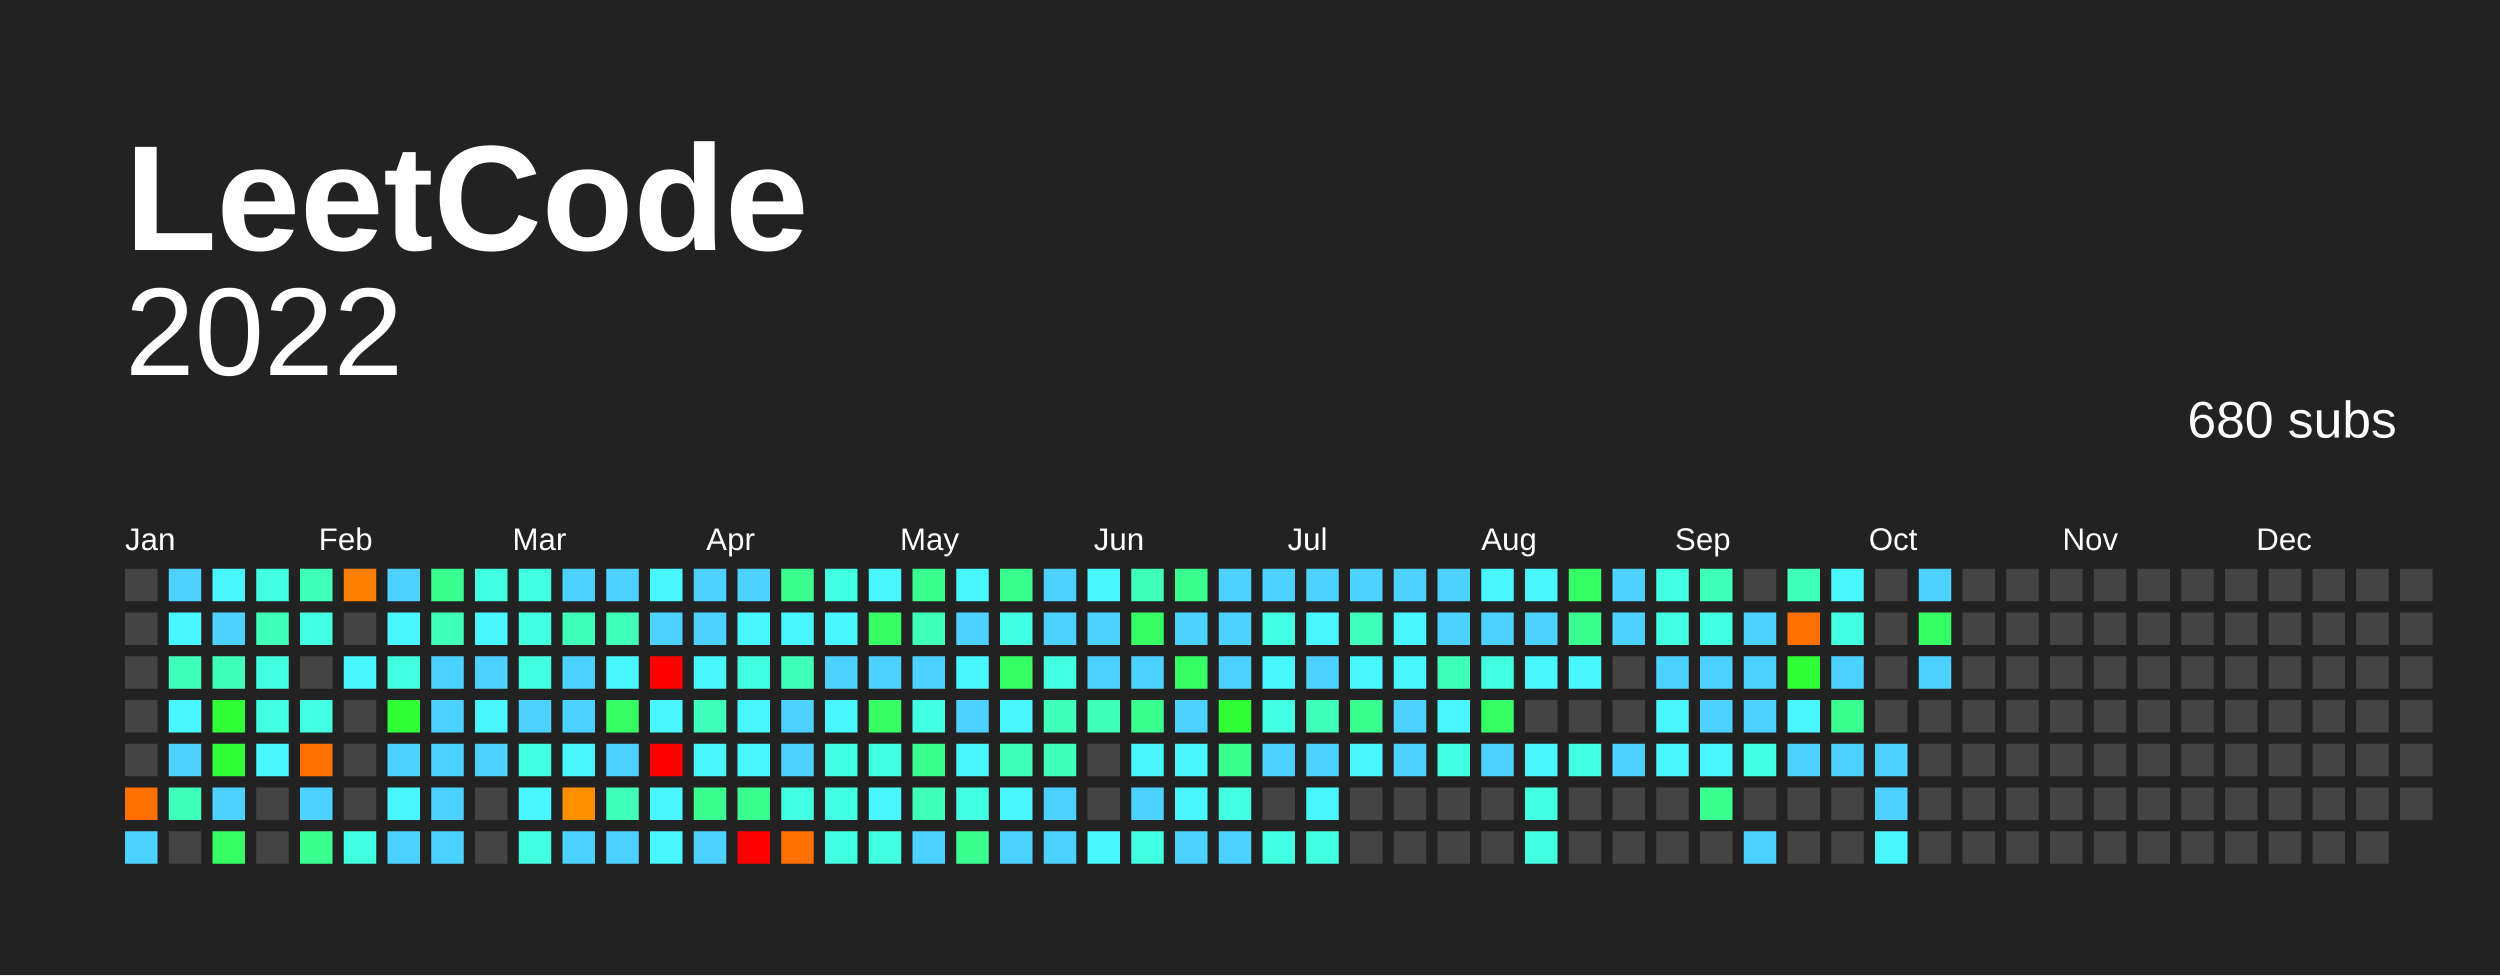
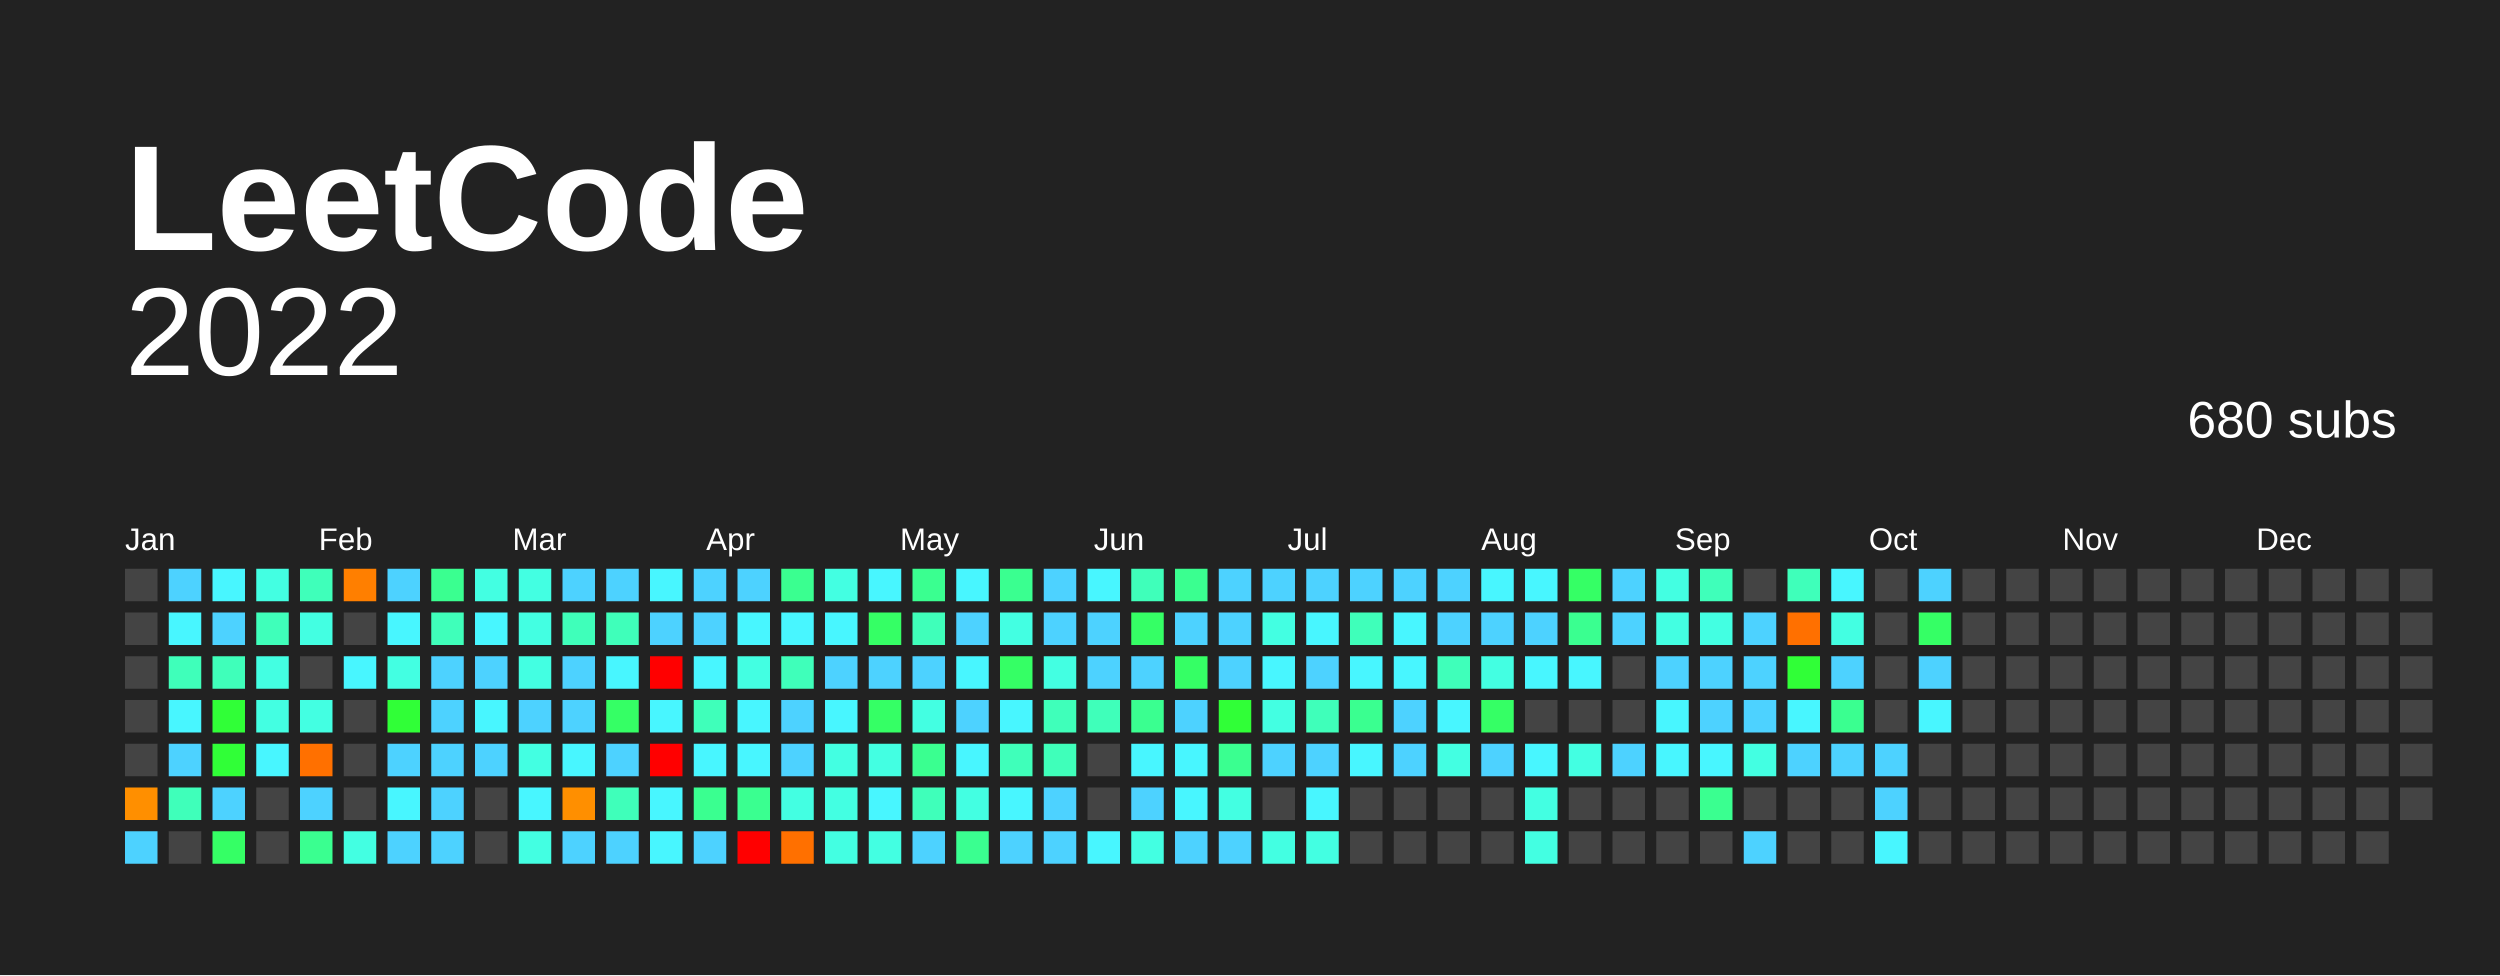
<svg xmlns="http://www.w3.org/2000/svg" baseProfile="full" height="78mm" version="1.1" viewBox="0,0,200,78" width="200mm">
  <defs />
  <rect fill="#222222" height="78" width="200" x="0" y="0" />
  <text fill="#FFFFFF" style="font-size:12px; font-family:Arial; font-weight:bold;" x="10" y="20"> LeetCode</text>
  <text alignment-baseline="hanging" fill="#FFFFFF" style="font-size:10.0px; font-family:Arial;" x="10" y="30">2022</text>
  <text alignment-baseline="hanging" fill="#FFFFFF" style="font-size:4.125px; font-family:Arial;" x="175" y="35">680 subs</text>
  <text fill="#FFFFFF" style="font-size:2.5px; font-family:Arial" x="10.0" y="44">Jan</text>
  <text fill="#FFFFFF" style="font-size:2.5px; font-family:Arial" x="25.5" y="44">Feb</text>
  <text fill="#FFFFFF" style="font-size:2.5px; font-family:Arial" x="41.0" y="44">Mar</text>
  <text fill="#FFFFFF" style="font-size:2.5px; font-family:Arial" x="56.5" y="44">Apr</text>
  <text fill="#FFFFFF" style="font-size:2.5px; font-family:Arial" x="72.0" y="44">May</text>
  <text fill="#FFFFFF" style="font-size:2.5px; font-family:Arial" x="87.5" y="44">Jun</text>
  <text fill="#FFFFFF" style="font-size:2.5px; font-family:Arial" x="103.0" y="44">Jul</text>
  <text fill="#FFFFFF" style="font-size:2.5px; font-family:Arial" x="118.5" y="44">Aug</text>
  <text fill="#FFFFFF" style="font-size:2.5px; font-family:Arial" x="134.0" y="44">Sep</text>
  <text fill="#FFFFFF" style="font-size:2.5px; font-family:Arial" x="149.5" y="44">Oct</text>
  <text fill="#FFFFFF" style="font-size:2.5px; font-family:Arial" x="165.0" y="44">Nov</text>
  <text fill="#FFFFFF" style="font-size:2.5px; font-family:Arial" x="180.5" y="44">Dec</text>
  <rect fill="#444444" height="2.6" width="2.6" x="10.0" y="45.5" />
  <rect fill="#444444" height="2.6" width="2.6" x="10.0" y="49.0" />
  <rect fill="#444444" height="2.6" width="2.6" x="10.0" y="52.5" />
  <rect fill="#444444" height="2.6" width="2.6" x="10.0" y="56.0" />
  <rect fill="#444444" height="2.6" width="2.6" x="10.0" y="59.5" />
-   <rect fill="#ff7000" height="2.6" width="2.6" x="10.0" y="63.0" />
+   <rect fill="#ff8f00" height="2.6" width="2.6" x="10.0" y="63.0" />
  <rect fill="#4dd2ff" height="2.6" width="2.6" x="10.0" y="66.5" />
  <rect fill="#4dd2ff" height="2.6" width="2.6" x="13.5" y="45.5" />
  <rect fill="#48f6ff" height="2.6" width="2.6" x="13.5" y="49.0" />
  <rect fill="#3fffba" height="2.6" width="2.6" x="13.5" y="52.5" />
  <rect fill="#48f6ff" height="2.6" width="2.6" x="13.5" y="56.0" />
  <rect fill="#4dd2ff" height="2.6" width="2.6" x="13.5" y="59.5" />
  <rect fill="#3fffba" height="2.6" width="2.6" x="13.5" y="63.0" />
  <rect fill="#444444" height="2.6" width="2.6" x="13.5" y="66.5" />
  <rect fill="#48f6ff" height="2.6" width="2.6" x="17.0" y="45.5" />
  <rect fill="#4dd2ff" height="2.6" width="2.6" x="17.0" y="49.0" />
  <rect fill="#3fffba" height="2.6" width="2.6" x="17.0" y="52.5" />
  <rect fill="#30ff37" height="2.6" width="2.6" x="17.0" y="56.0" />
  <rect fill="#30ff37" height="2.6" width="2.6" x="17.0" y="59.5" />
  <rect fill="#4dd2ff" height="2.6" width="2.6" x="17.0" y="63.0" />
  <rect fill="#35ff65" height="2.6" width="2.6" x="17.0" y="66.5" />
  <rect fill="#43ffe2" height="2.6" width="2.6" x="20.5" y="45.5" />
  <rect fill="#3fffba" height="2.6" width="2.6" x="20.5" y="49.0" />
  <rect fill="#43ffe2" height="2.6" width="2.6" x="20.5" y="52.5" />
  <rect fill="#43ffe2" height="2.6" width="2.6" x="20.5" y="56.0" />
  <rect fill="#48f6ff" height="2.6" width="2.6" x="20.5" y="59.5" />
  <rect fill="#444444" height="2.6" width="2.6" x="20.5" y="63.0" />
  <rect fill="#444444" height="2.6" width="2.6" x="20.5" y="66.5" />
  <rect fill="#3fffba" height="2.6" width="2.6" x="24.0" y="45.5" />
  <rect fill="#43ffe2" height="2.6" width="2.6" x="24.0" y="49.0" />
  <rect fill="#444444" height="2.6" width="2.6" x="24.0" y="52.5" />
  <rect fill="#43ffe2" height="2.6" width="2.6" x="24.0" y="56.0" />
  <rect fill="#ff7000" height="2.6" width="2.6" x="24.0" y="59.5" />
  <rect fill="#4dd2ff" height="2.6" width="2.6" x="24.0" y="63.0" />
  <rect fill="#3aff90" height="2.6" width="2.6" x="24.0" y="66.5" />
  <rect fill="#ff7f00" height="2.6" width="2.6" x="27.5" y="45.5" />
  <rect fill="#444444" height="2.6" width="2.6" x="27.5" y="49.0" />
  <rect fill="#48f6ff" height="2.6" width="2.6" x="27.5" y="52.5" />
  <rect fill="#444444" height="2.6" width="2.6" x="27.5" y="56.0" />
  <rect fill="#444444" height="2.6" width="2.6" x="27.5" y="59.5" />
  <rect fill="#444444" height="2.6" width="2.6" x="27.5" y="63.0" />
  <rect fill="#43ffe2" height="2.6" width="2.6" x="27.5" y="66.5" />
  <rect fill="#4dd2ff" height="2.6" width="2.6" x="31.0" y="45.5" />
  <rect fill="#48f6ff" height="2.6" width="2.6" x="31.0" y="49.0" />
  <rect fill="#43ffe2" height="2.6" width="2.6" x="31.0" y="52.5" />
  <rect fill="#30ff37" height="2.6" width="2.6" x="31.0" y="56.0" />
  <rect fill="#4dd2ff" height="2.6" width="2.6" x="31.0" y="59.5" />
  <rect fill="#48f6ff" height="2.6" width="2.6" x="31.0" y="63.0" />
  <rect fill="#4dd2ff" height="2.6" width="2.6" x="31.0" y="66.5" />
  <rect fill="#3aff90" height="2.6" width="2.6" x="34.5" y="45.5" />
  <rect fill="#3fffba" height="2.6" width="2.6" x="34.5" y="49.0" />
  <rect fill="#4dd2ff" height="2.6" width="2.6" x="34.5" y="52.5" />
  <rect fill="#4dd2ff" height="2.6" width="2.6" x="34.5" y="56.0" />
  <rect fill="#4dd2ff" height="2.6" width="2.6" x="34.5" y="59.5" />
  <rect fill="#4dd2ff" height="2.6" width="2.6" x="34.5" y="63.0" />
  <rect fill="#4dd2ff" height="2.6" width="2.6" x="34.5" y="66.5" />
  <rect fill="#43ffe2" height="2.6" width="2.6" x="38.0" y="45.5" />
  <rect fill="#48f6ff" height="2.6" width="2.6" x="38.0" y="49.0" />
  <rect fill="#4dd2ff" height="2.6" width="2.6" x="38.0" y="52.5" />
  <rect fill="#48f6ff" height="2.6" width="2.6" x="38.0" y="56.0" />
  <rect fill="#4dd2ff" height="2.6" width="2.6" x="38.0" y="59.5" />
  <rect fill="#444444" height="2.6" width="2.6" x="38.0" y="63.0" />
  <rect fill="#444444" height="2.6" width="2.6" x="38.0" y="66.5" />
  <rect fill="#43ffe2" height="2.6" width="2.6" x="41.5" y="45.5" />
  <rect fill="#43ffe2" height="2.6" width="2.6" x="41.5" y="49.0" />
  <rect fill="#43ffe2" height="2.6" width="2.6" x="41.5" y="52.5" />
  <rect fill="#4dd2ff" height="2.6" width="2.6" x="41.5" y="56.0" />
  <rect fill="#43ffe2" height="2.6" width="2.6" x="41.5" y="59.5" />
  <rect fill="#48f6ff" height="2.6" width="2.6" x="41.5" y="63.0" />
  <rect fill="#43ffe2" height="2.6" width="2.6" x="41.5" y="66.5" />
  <rect fill="#4dd2ff" height="2.6" width="2.6" x="45.0" y="45.5" />
  <rect fill="#3fffba" height="2.6" width="2.6" x="45.0" y="49.0" />
  <rect fill="#4dd2ff" height="2.6" width="2.6" x="45.0" y="52.5" />
  <rect fill="#4dd2ff" height="2.6" width="2.6" x="45.0" y="56.0" />
  <rect fill="#48f6ff" height="2.6" width="2.6" x="45.0" y="59.5" />
  <rect fill="#ff8f00" height="2.6" width="2.6" x="45.0" y="63.0" />
  <rect fill="#4dd2ff" height="2.6" width="2.6" x="45.0" y="66.5" />
  <rect fill="#4dd2ff" height="2.6" width="2.6" x="48.5" y="45.5" />
  <rect fill="#3fffba" height="2.6" width="2.6" x="48.5" y="49.0" />
  <rect fill="#48f6ff" height="2.6" width="2.6" x="48.5" y="52.5" />
  <rect fill="#35ff65" height="2.6" width="2.6" x="48.5" y="56.0" />
  <rect fill="#4dd2ff" height="2.6" width="2.6" x="48.5" y="59.5" />
  <rect fill="#3fffba" height="2.6" width="2.6" x="48.5" y="63.0" />
  <rect fill="#4dd2ff" height="2.6" width="2.6" x="48.5" y="66.5" />
  <rect fill="#48f6ff" height="2.6" width="2.6" x="52.0" y="45.5" />
  <rect fill="#4dd2ff" height="2.6" width="2.6" x="52.0" y="49.0" />
  <rect fill="red" height="2.6" width="2.6" x="52.0" y="52.5" />
  <rect fill="#48f6ff" height="2.6" width="2.6" x="52.0" y="56.0" />
  <rect fill="red" height="2.6" width="2.6" x="52.0" y="59.5" />
  <rect fill="#48f6ff" height="2.6" width="2.6" x="52.0" y="63.0" />
  <rect fill="#48f6ff" height="2.6" width="2.6" x="52.0" y="66.5" />
  <rect fill="#4dd2ff" height="2.6" width="2.6" x="55.5" y="45.5" />
  <rect fill="#4dd2ff" height="2.6" width="2.6" x="55.5" y="49.0" />
  <rect fill="#48f6ff" height="2.6" width="2.6" x="55.5" y="52.5" />
  <rect fill="#3fffba" height="2.6" width="2.6" x="55.5" y="56.0" />
  <rect fill="#48f6ff" height="2.6" width="2.6" x="55.5" y="59.5" />
  <rect fill="#3aff90" height="2.6" width="2.6" x="55.5" y="63.0" />
  <rect fill="#4dd2ff" height="2.6" width="2.6" x="55.5" y="66.5" />
  <rect fill="#4dd2ff" height="2.6" width="2.6" x="59.0" y="45.5" />
  <rect fill="#48f6ff" height="2.6" width="2.6" x="59.0" y="49.0" />
  <rect fill="#43ffe2" height="2.6" width="2.6" x="59.0" y="52.5" />
  <rect fill="#48f6ff" height="2.6" width="2.6" x="59.0" y="56.0" />
  <rect fill="#48f6ff" height="2.6" width="2.6" x="59.0" y="59.5" />
  <rect fill="#3aff90" height="2.6" width="2.6" x="59.0" y="63.0" />
  <rect fill="red" height="2.6" width="2.6" x="59.0" y="66.5" />
  <rect fill="#3aff90" height="2.6" width="2.6" x="62.5" y="45.5" />
  <rect fill="#48f6ff" height="2.6" width="2.6" x="62.5" y="49.0" />
  <rect fill="#3fffba" height="2.6" width="2.6" x="62.5" y="52.5" />
  <rect fill="#4dd2ff" height="2.6" width="2.6" x="62.5" y="56.0" />
  <rect fill="#4dd2ff" height="2.6" width="2.6" x="62.5" y="59.5" />
  <rect fill="#43ffe2" height="2.6" width="2.6" x="62.5" y="63.0" />
  <rect fill="#ff7000" height="2.6" width="2.6" x="62.5" y="66.5" />
  <rect fill="#43ffe2" height="2.6" width="2.6" x="66.0" y="45.5" />
  <rect fill="#48f6ff" height="2.6" width="2.6" x="66.0" y="49.0" />
  <rect fill="#4dd2ff" height="2.6" width="2.6" x="66.0" y="52.5" />
  <rect fill="#48f6ff" height="2.6" width="2.6" x="66.0" y="56.0" />
  <rect fill="#43ffe2" height="2.6" width="2.6" x="66.0" y="59.5" />
  <rect fill="#43ffe2" height="2.6" width="2.6" x="66.0" y="63.0" />
  <rect fill="#43ffe2" height="2.6" width="2.6" x="66.0" y="66.5" />
  <rect fill="#48f6ff" height="2.6" width="2.6" x="69.5" y="45.5" />
  <rect fill="#35ff65" height="2.6" width="2.6" x="69.5" y="49.0" />
  <rect fill="#4dd2ff" height="2.6" width="2.6" x="69.5" y="52.5" />
  <rect fill="#35ff65" height="2.6" width="2.6" x="69.5" y="56.0" />
  <rect fill="#43ffe2" height="2.6" width="2.6" x="69.5" y="59.5" />
  <rect fill="#48f6ff" height="2.6" width="2.6" x="69.5" y="63.0" />
  <rect fill="#43ffe2" height="2.6" width="2.6" x="69.5" y="66.5" />
  <rect fill="#3aff90" height="2.6" width="2.6" x="73.0" y="45.5" />
  <rect fill="#3fffba" height="2.6" width="2.6" x="73.0" y="49.0" />
  <rect fill="#4dd2ff" height="2.6" width="2.6" x="73.0" y="52.5" />
  <rect fill="#43ffe2" height="2.6" width="2.6" x="73.0" y="56.0" />
  <rect fill="#3aff90" height="2.6" width="2.6" x="73.0" y="59.5" />
  <rect fill="#3fffba" height="2.6" width="2.6" x="73.0" y="63.0" />
  <rect fill="#4dd2ff" height="2.6" width="2.6" x="73.0" y="66.5" />
  <rect fill="#48f6ff" height="2.6" width="2.6" x="76.5" y="45.5" />
  <rect fill="#4dd2ff" height="2.6" width="2.6" x="76.5" y="49.0" />
  <rect fill="#48f6ff" height="2.6" width="2.6" x="76.5" y="52.5" />
  <rect fill="#4dd2ff" height="2.6" width="2.6" x="76.5" y="56.0" />
  <rect fill="#48f6ff" height="2.6" width="2.6" x="76.5" y="59.5" />
  <rect fill="#43ffe2" height="2.6" width="2.6" x="76.5" y="63.0" />
  <rect fill="#3aff90" height="2.6" width="2.6" x="76.5" y="66.5" />
  <rect fill="#3aff90" height="2.6" width="2.6" x="80.0" y="45.5" />
  <rect fill="#43ffe2" height="2.6" width="2.6" x="80.0" y="49.0" />
  <rect fill="#35ff65" height="2.6" width="2.6" x="80.0" y="52.5" />
  <rect fill="#48f6ff" height="2.6" width="2.6" x="80.0" y="56.0" />
  <rect fill="#3fffba" height="2.6" width="2.6" x="80.0" y="59.5" />
  <rect fill="#48f6ff" height="2.6" width="2.6" x="80.0" y="63.0" />
  <rect fill="#4dd2ff" height="2.6" width="2.6" x="80.0" y="66.5" />
  <rect fill="#4dd2ff" height="2.6" width="2.6" x="83.5" y="45.5" />
  <rect fill="#4dd2ff" height="2.6" width="2.6" x="83.5" y="49.0" />
  <rect fill="#43ffe2" height="2.6" width="2.6" x="83.5" y="52.5" />
  <rect fill="#3fffba" height="2.6" width="2.6" x="83.5" y="56.0" />
  <rect fill="#3fffba" height="2.6" width="2.6" x="83.5" y="59.5" />
  <rect fill="#4dd2ff" height="2.6" width="2.6" x="83.5" y="63.0" />
  <rect fill="#4dd2ff" height="2.6" width="2.6" x="83.5" y="66.5" />
  <rect fill="#48f6ff" height="2.6" width="2.6" x="87.0" y="45.5" />
  <rect fill="#4dd2ff" height="2.6" width="2.6" x="87.0" y="49.0" />
  <rect fill="#4dd2ff" height="2.6" width="2.6" x="87.0" y="52.5" />
  <rect fill="#3fffba" height="2.6" width="2.6" x="87.0" y="56.0" />
  <rect fill="#444444" height="2.6" width="2.6" x="87.0" y="59.5" />
  <rect fill="#444444" height="2.6" width="2.6" x="87.0" y="63.0" />
  <rect fill="#48f6ff" height="2.6" width="2.6" x="87.0" y="66.5" />
  <rect fill="#3fffba" height="2.6" width="2.6" x="90.5" y="45.5" />
  <rect fill="#35ff65" height="2.6" width="2.6" x="90.5" y="49.0" />
  <rect fill="#4dd2ff" height="2.6" width="2.6" x="90.5" y="52.5" />
  <rect fill="#3aff90" height="2.6" width="2.6" x="90.5" y="56.0" />
  <rect fill="#48f6ff" height="2.6" width="2.6" x="90.5" y="59.5" />
  <rect fill="#4dd2ff" height="2.6" width="2.6" x="90.5" y="63.0" />
  <rect fill="#43ffe2" height="2.6" width="2.6" x="90.5" y="66.5" />
  <rect fill="#3aff90" height="2.6" width="2.6" x="94.0" y="45.5" />
  <rect fill="#4dd2ff" height="2.6" width="2.6" x="94.0" y="49.0" />
  <rect fill="#35ff65" height="2.6" width="2.6" x="94.0" y="52.5" />
  <rect fill="#4dd2ff" height="2.6" width="2.6" x="94.0" y="56.0" />
  <rect fill="#48f6ff" height="2.6" width="2.6" x="94.0" y="59.5" />
  <rect fill="#48f6ff" height="2.6" width="2.6" x="94.0" y="63.0" />
  <rect fill="#4dd2ff" height="2.6" width="2.6" x="94.0" y="66.5" />
  <rect fill="#4dd2ff" height="2.6" width="2.6" x="97.5" y="45.5" />
  <rect fill="#4dd2ff" height="2.6" width="2.6" x="97.5" y="49.0" />
  <rect fill="#4dd2ff" height="2.6" width="2.6" x="97.5" y="52.5" />
  <rect fill="#30ff37" height="2.6" width="2.6" x="97.5" y="56.0" />
  <rect fill="#3aff90" height="2.6" width="2.6" x="97.5" y="59.5" />
  <rect fill="#43ffe2" height="2.6" width="2.6" x="97.5" y="63.0" />
  <rect fill="#4dd2ff" height="2.6" width="2.6" x="97.5" y="66.5" />
  <rect fill="#4dd2ff" height="2.6" width="2.6" x="101.0" y="45.5" />
  <rect fill="#43ffe2" height="2.6" width="2.6" x="101.0" y="49.0" />
  <rect fill="#48f6ff" height="2.6" width="2.6" x="101.0" y="52.5" />
  <rect fill="#43ffe2" height="2.6" width="2.6" x="101.0" y="56.0" />
  <rect fill="#4dd2ff" height="2.6" width="2.6" x="101.0" y="59.5" />
  <rect fill="#444444" height="2.6" width="2.6" x="101.0" y="63.0" />
  <rect fill="#43ffe2" height="2.6" width="2.6" x="101.0" y="66.5" />
  <rect fill="#4dd2ff" height="2.6" width="2.6" x="104.5" y="45.5" />
  <rect fill="#48f6ff" height="2.6" width="2.6" x="104.5" y="49.0" />
  <rect fill="#4dd2ff" height="2.6" width="2.6" x="104.5" y="52.5" />
  <rect fill="#3fffba" height="2.6" width="2.6" x="104.5" y="56.0" />
  <rect fill="#4dd2ff" height="2.6" width="2.6" x="104.5" y="59.5" />
  <rect fill="#48f6ff" height="2.6" width="2.6" x="104.5" y="63.0" />
  <rect fill="#43ffe2" height="2.6" width="2.6" x="104.5" y="66.5" />
  <rect fill="#4dd2ff" height="2.6" width="2.6" x="108.0" y="45.5" />
  <rect fill="#3fffba" height="2.6" width="2.6" x="108.0" y="49.0" />
  <rect fill="#48f6ff" height="2.6" width="2.6" x="108.0" y="52.5" />
  <rect fill="#3aff90" height="2.6" width="2.6" x="108.0" y="56.0" />
  <rect fill="#48f6ff" height="2.6" width="2.6" x="108.0" y="59.5" />
  <rect fill="#444444" height="2.6" width="2.6" x="108.0" y="63.0" />
  <rect fill="#444444" height="2.6" width="2.6" x="108.0" y="66.5" />
  <rect fill="#4dd2ff" height="2.6" width="2.6" x="111.5" y="45.5" />
  <rect fill="#48f6ff" height="2.6" width="2.6" x="111.5" y="49.0" />
  <rect fill="#48f6ff" height="2.6" width="2.6" x="111.5" y="52.5" />
  <rect fill="#4dd2ff" height="2.6" width="2.6" x="111.5" y="56.0" />
  <rect fill="#4dd2ff" height="2.6" width="2.6" x="111.5" y="59.5" />
  <rect fill="#444444" height="2.6" width="2.6" x="111.5" y="63.0" />
  <rect fill="#444444" height="2.6" width="2.6" x="111.5" y="66.5" />
  <rect fill="#4dd2ff" height="2.6" width="2.6" x="115.0" y="45.5" />
  <rect fill="#4dd2ff" height="2.6" width="2.6" x="115.0" y="49.0" />
  <rect fill="#3fffba" height="2.6" width="2.6" x="115.0" y="52.5" />
  <rect fill="#48f6ff" height="2.6" width="2.6" x="115.0" y="56.0" />
  <rect fill="#43ffe2" height="2.6" width="2.6" x="115.0" y="59.5" />
  <rect fill="#444444" height="2.6" width="2.6" x="115.0" y="63.0" />
  <rect fill="#444444" height="2.6" width="2.6" x="115.0" y="66.5" />
  <rect fill="#48f6ff" height="2.6" width="2.6" x="118.5" y="45.5" />
  <rect fill="#4dd2ff" height="2.6" width="2.6" x="118.5" y="49.0" />
  <rect fill="#43ffe2" height="2.6" width="2.6" x="118.5" y="52.5" />
  <rect fill="#35ff65" height="2.6" width="2.6" x="118.5" y="56.0" />
  <rect fill="#4dd2ff" height="2.6" width="2.6" x="118.5" y="59.5" />
  <rect fill="#444444" height="2.6" width="2.6" x="118.5" y="63.0" />
  <rect fill="#444444" height="2.6" width="2.6" x="118.5" y="66.5" />
  <rect fill="#48f6ff" height="2.6" width="2.6" x="122.0" y="45.5" />
  <rect fill="#4dd2ff" height="2.6" width="2.6" x="122.0" y="49.0" />
  <rect fill="#48f6ff" height="2.6" width="2.6" x="122.0" y="52.5" />
  <rect fill="#444444" height="2.6" width="2.6" x="122.0" y="56.0" />
  <rect fill="#48f6ff" height="2.6" width="2.6" x="122.0" y="59.5" />
  <rect fill="#43ffe2" height="2.6" width="2.6" x="122.0" y="63.0" />
  <rect fill="#43ffe2" height="2.6" width="2.6" x="122.0" y="66.5" />
  <rect fill="#35ff65" height="2.6" width="2.6" x="125.5" y="45.5" />
  <rect fill="#3aff90" height="2.6" width="2.6" x="125.5" y="49.0" />
  <rect fill="#48f6ff" height="2.6" width="2.6" x="125.5" y="52.5" />
  <rect fill="#444444" height="2.6" width="2.6" x="125.5" y="56.0" />
  <rect fill="#43ffe2" height="2.6" width="2.6" x="125.5" y="59.5" />
  <rect fill="#444444" height="2.6" width="2.6" x="125.5" y="63.0" />
  <rect fill="#444444" height="2.6" width="2.6" x="125.5" y="66.5" />
  <rect fill="#4dd2ff" height="2.6" width="2.6" x="129.0" y="45.5" />
  <rect fill="#4dd2ff" height="2.6" width="2.6" x="129.0" y="49.0" />
  <rect fill="#444444" height="2.6" width="2.6" x="129.0" y="52.5" />
  <rect fill="#444444" height="2.6" width="2.6" x="129.0" y="56.0" />
  <rect fill="#4dd2ff" height="2.6" width="2.6" x="129.0" y="59.5" />
  <rect fill="#444444" height="2.6" width="2.6" x="129.0" y="63.0" />
  <rect fill="#444444" height="2.6" width="2.6" x="129.0" y="66.5" />
  <rect fill="#43ffe2" height="2.6" width="2.6" x="132.5" y="45.5" />
  <rect fill="#43ffe2" height="2.6" width="2.6" x="132.5" y="49.0" />
  <rect fill="#4dd2ff" height="2.6" width="2.6" x="132.5" y="52.5" />
  <rect fill="#48f6ff" height="2.6" width="2.6" x="132.5" y="56.0" />
  <rect fill="#48f6ff" height="2.6" width="2.6" x="132.5" y="59.5" />
  <rect fill="#444444" height="2.6" width="2.6" x="132.5" y="63.0" />
  <rect fill="#444444" height="2.6" width="2.6" x="132.5" y="66.5" />
  <rect fill="#3fffba" height="2.6" width="2.6" x="136.0" y="45.5" />
  <rect fill="#43ffe2" height="2.6" width="2.6" x="136.0" y="49.0" />
  <rect fill="#4dd2ff" height="2.6" width="2.6" x="136.0" y="52.5" />
  <rect fill="#4dd2ff" height="2.6" width="2.6" x="136.0" y="56.0" />
  <rect fill="#48f6ff" height="2.6" width="2.6" x="136.0" y="59.5" />
  <rect fill="#3aff90" height="2.6" width="2.6" x="136.0" y="63.0" />
  <rect fill="#444444" height="2.6" width="2.6" x="136.0" y="66.5" />
  <rect fill="#444444" height="2.6" width="2.6" x="139.5" y="45.5" />
  <rect fill="#4dd2ff" height="2.6" width="2.6" x="139.5" y="49.0" />
  <rect fill="#4dd2ff" height="2.6" width="2.6" x="139.5" y="52.5" />
  <rect fill="#4dd2ff" height="2.6" width="2.6" x="139.5" y="56.0" />
  <rect fill="#43ffe2" height="2.6" width="2.6" x="139.5" y="59.5" />
  <rect fill="#444444" height="2.6" width="2.6" x="139.5" y="63.0" />
  <rect fill="#4dd2ff" height="2.6" width="2.6" x="139.5" y="66.5" />
  <rect fill="#3fffba" height="2.6" width="2.6" x="143.0" y="45.5" />
  <rect fill="#ff7000" height="2.6" width="2.6" x="143.0" y="49.0" />
  <rect fill="#30ff37" height="2.6" width="2.6" x="143.0" y="52.5" />
  <rect fill="#48f6ff" height="2.6" width="2.6" x="143.0" y="56.0" />
  <rect fill="#4dd2ff" height="2.6" width="2.6" x="143.0" y="59.5" />
  <rect fill="#444444" height="2.6" width="2.6" x="143.0" y="63.0" />
  <rect fill="#444444" height="2.6" width="2.6" x="143.0" y="66.5" />
  <rect fill="#48f6ff" height="2.6" width="2.6" x="146.5" y="45.5" />
  <rect fill="#43ffe2" height="2.6" width="2.6" x="146.5" y="49.0" />
  <rect fill="#4dd2ff" height="2.6" width="2.6" x="146.5" y="52.5" />
  <rect fill="#3aff90" height="2.6" width="2.6" x="146.5" y="56.0" />
  <rect fill="#4dd2ff" height="2.6" width="2.6" x="146.5" y="59.5" />
  <rect fill="#444444" height="2.6" width="2.6" x="146.5" y="63.0" />
  <rect fill="#444444" height="2.6" width="2.6" x="146.5" y="66.5" />
  <rect fill="#444444" height="2.6" width="2.6" x="150.0" y="45.5" />
  <rect fill="#444444" height="2.6" width="2.6" x="150.0" y="49.0" />
  <rect fill="#444444" height="2.6" width="2.6" x="150.0" y="52.5" />
  <rect fill="#444444" height="2.6" width="2.6" x="150.0" y="56.0" />
  <rect fill="#4dd2ff" height="2.6" width="2.6" x="150.0" y="59.5" />
  <rect fill="#4dd2ff" height="2.6" width="2.6" x="150.0" y="63.0" />
  <rect fill="#48f6ff" height="2.6" width="2.6" x="150.0" y="66.5" />
  <rect fill="#4dd2ff" height="2.6" width="2.6" x="153.5" y="45.5" />
  <rect fill="#35ff65" height="2.6" width="2.6" x="153.5" y="49.0" />
  <rect fill="#4dd2ff" height="2.6" width="2.6" x="153.5" y="52.5" />
-   <rect fill="#444444" height="2.6" width="2.6" x="153.5" y="56.0" />
+   <rect fill="#48f6ff" height="2.6" width="2.6" x="153.5" y="56.0" />
  <rect fill="#444444" height="2.6" width="2.6" x="153.5" y="59.5" />
  <rect fill="#444444" height="2.6" width="2.6" x="153.5" y="63.0" />
  <rect fill="#444444" height="2.6" width="2.6" x="153.5" y="66.5" />
  <rect fill="#444444" height="2.6" width="2.6" x="157.0" y="45.5" />
  <rect fill="#444444" height="2.6" width="2.6" x="157.0" y="49.0" />
  <rect fill="#444444" height="2.6" width="2.6" x="157.0" y="52.5" />
  <rect fill="#444444" height="2.6" width="2.6" x="157.0" y="56.0" />
  <rect fill="#444444" height="2.6" width="2.6" x="157.0" y="59.5" />
  <rect fill="#444444" height="2.6" width="2.6" x="157.0" y="63.0" />
  <rect fill="#444444" height="2.6" width="2.6" x="157.0" y="66.5" />
  <rect fill="#444444" height="2.6" width="2.6" x="160.5" y="45.5" />
  <rect fill="#444444" height="2.6" width="2.6" x="160.5" y="49.0" />
  <rect fill="#444444" height="2.6" width="2.6" x="160.5" y="52.5" />
  <rect fill="#444444" height="2.6" width="2.6" x="160.5" y="56.0" />
  <rect fill="#444444" height="2.6" width="2.6" x="160.5" y="59.5" />
  <rect fill="#444444" height="2.6" width="2.6" x="160.5" y="63.0" />
  <rect fill="#444444" height="2.6" width="2.6" x="160.5" y="66.5" />
  <rect fill="#444444" height="2.6" width="2.6" x="164.0" y="45.5" />
  <rect fill="#444444" height="2.6" width="2.6" x="164.0" y="49.0" />
  <rect fill="#444444" height="2.6" width="2.6" x="164.0" y="52.5" />
  <rect fill="#444444" height="2.6" width="2.6" x="164.0" y="56.0" />
  <rect fill="#444444" height="2.6" width="2.6" x="164.0" y="59.5" />
  <rect fill="#444444" height="2.6" width="2.6" x="164.0" y="63.0" />
  <rect fill="#444444" height="2.6" width="2.6" x="164.0" y="66.5" />
  <rect fill="#444444" height="2.6" width="2.6" x="167.5" y="45.5" />
  <rect fill="#444444" height="2.6" width="2.6" x="167.5" y="49.0" />
  <rect fill="#444444" height="2.6" width="2.6" x="167.5" y="52.5" />
  <rect fill="#444444" height="2.6" width="2.6" x="167.5" y="56.0" />
  <rect fill="#444444" height="2.6" width="2.6" x="167.5" y="59.5" />
  <rect fill="#444444" height="2.6" width="2.6" x="167.5" y="63.0" />
  <rect fill="#444444" height="2.6" width="2.6" x="167.5" y="66.5" />
  <rect fill="#444444" height="2.6" width="2.6" x="171.0" y="45.5" />
  <rect fill="#444444" height="2.6" width="2.6" x="171.0" y="49.0" />
  <rect fill="#444444" height="2.6" width="2.6" x="171.0" y="52.5" />
  <rect fill="#444444" height="2.6" width="2.6" x="171.0" y="56.0" />
  <rect fill="#444444" height="2.6" width="2.6" x="171.0" y="59.5" />
  <rect fill="#444444" height="2.6" width="2.6" x="171.0" y="63.0" />
  <rect fill="#444444" height="2.6" width="2.6" x="171.0" y="66.5" />
  <rect fill="#444444" height="2.6" width="2.6" x="174.5" y="45.5" />
  <rect fill="#444444" height="2.6" width="2.6" x="174.5" y="49.0" />
  <rect fill="#444444" height="2.6" width="2.6" x="174.5" y="52.5" />
  <rect fill="#444444" height="2.6" width="2.6" x="174.5" y="56.0" />
  <rect fill="#444444" height="2.6" width="2.6" x="174.5" y="59.5" />
  <rect fill="#444444" height="2.6" width="2.6" x="174.5" y="63.0" />
  <rect fill="#444444" height="2.6" width="2.6" x="174.5" y="66.5" />
  <rect fill="#444444" height="2.6" width="2.6" x="178.0" y="45.5" />
  <rect fill="#444444" height="2.6" width="2.6" x="178.0" y="49.0" />
  <rect fill="#444444" height="2.6" width="2.6" x="178.0" y="52.5" />
  <rect fill="#444444" height="2.6" width="2.6" x="178.0" y="56.0" />
  <rect fill="#444444" height="2.6" width="2.6" x="178.0" y="59.5" />
  <rect fill="#444444" height="2.6" width="2.6" x="178.0" y="63.0" />
  <rect fill="#444444" height="2.6" width="2.6" x="178.0" y="66.5" />
  <rect fill="#444444" height="2.6" width="2.6" x="181.5" y="45.5" />
  <rect fill="#444444" height="2.6" width="2.6" x="181.5" y="49.0" />
  <rect fill="#444444" height="2.6" width="2.6" x="181.5" y="52.5" />
  <rect fill="#444444" height="2.6" width="2.6" x="181.5" y="56.0" />
  <rect fill="#444444" height="2.6" width="2.6" x="181.5" y="59.5" />
  <rect fill="#444444" height="2.6" width="2.6" x="181.5" y="63.0" />
  <rect fill="#444444" height="2.6" width="2.6" x="181.5" y="66.5" />
  <rect fill="#444444" height="2.6" width="2.6" x="185.0" y="45.5" />
  <rect fill="#444444" height="2.6" width="2.6" x="185.0" y="49.0" />
  <rect fill="#444444" height="2.6" width="2.6" x="185.0" y="52.5" />
  <rect fill="#444444" height="2.6" width="2.6" x="185.0" y="56.0" />
  <rect fill="#444444" height="2.6" width="2.6" x="185.0" y="59.5" />
  <rect fill="#444444" height="2.6" width="2.6" x="185.0" y="63.0" />
  <rect fill="#444444" height="2.6" width="2.6" x="185.0" y="66.5" />
  <rect fill="#444444" height="2.6" width="2.6" x="188.5" y="45.5" />
  <rect fill="#444444" height="2.6" width="2.6" x="188.5" y="49.0" />
  <rect fill="#444444" height="2.6" width="2.6" x="188.5" y="52.5" />
  <rect fill="#444444" height="2.6" width="2.6" x="188.5" y="56.0" />
  <rect fill="#444444" height="2.6" width="2.6" x="188.5" y="59.5" />
  <rect fill="#444444" height="2.6" width="2.6" x="188.5" y="63.0" />
  <rect fill="#444444" height="2.6" width="2.6" x="188.5" y="66.5" />
  <rect fill="#444444" height="2.6" width="2.6" x="192.0" y="45.5" />
  <rect fill="#444444" height="2.6" width="2.6" x="192.0" y="49.0" />
  <rect fill="#444444" height="2.6" width="2.6" x="192.0" y="52.5" />
  <rect fill="#444444" height="2.6" width="2.6" x="192.0" y="56.0" />
  <rect fill="#444444" height="2.6" width="2.6" x="192.0" y="59.5" />
  <rect fill="#444444" height="2.6" width="2.6" x="192.0" y="63.0" />
</svg>
